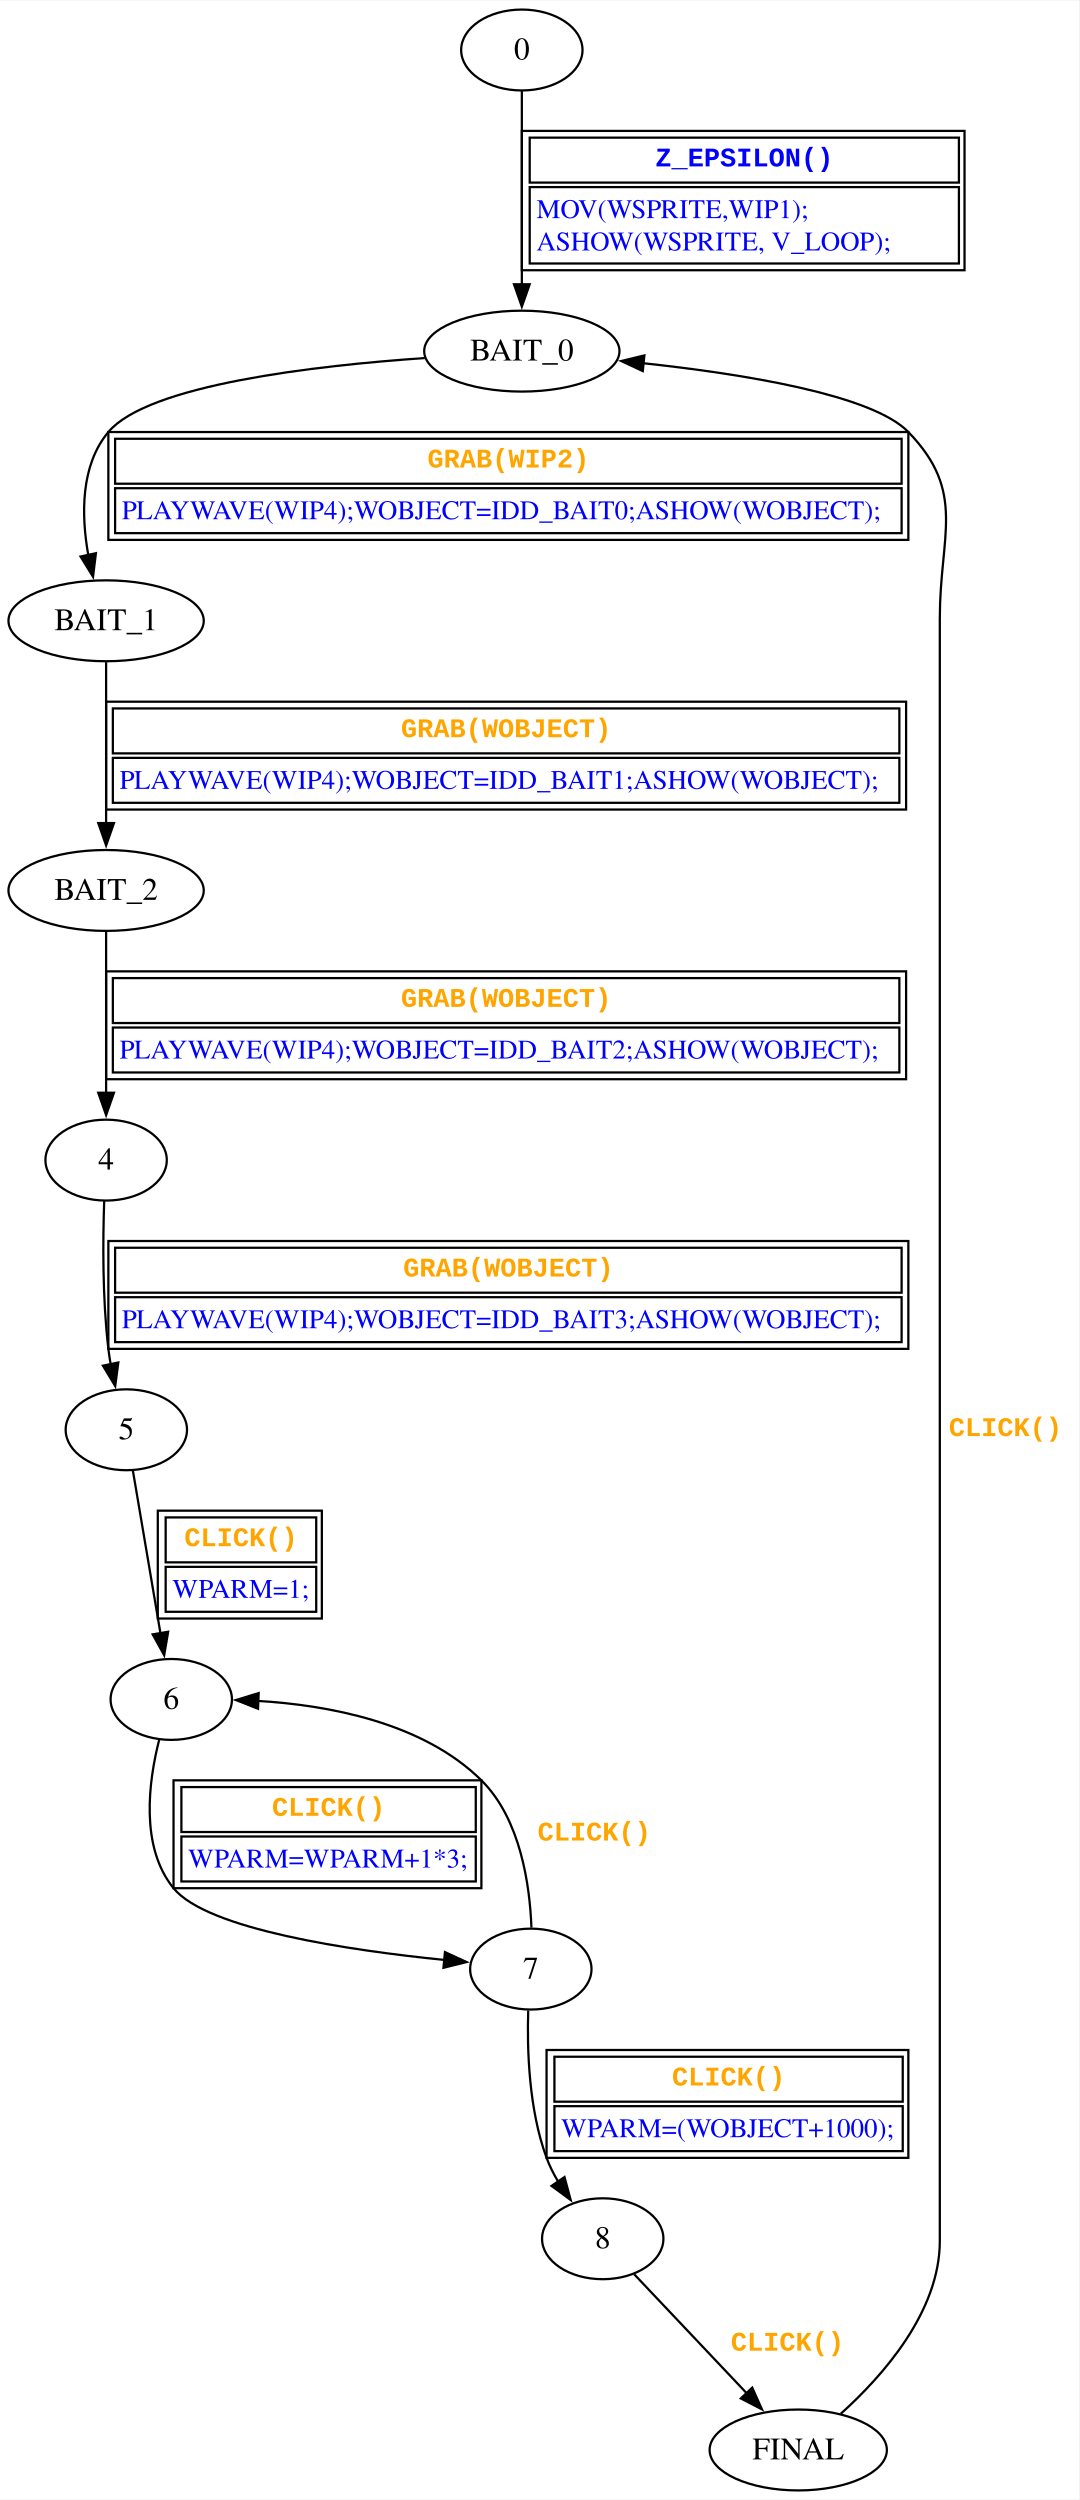
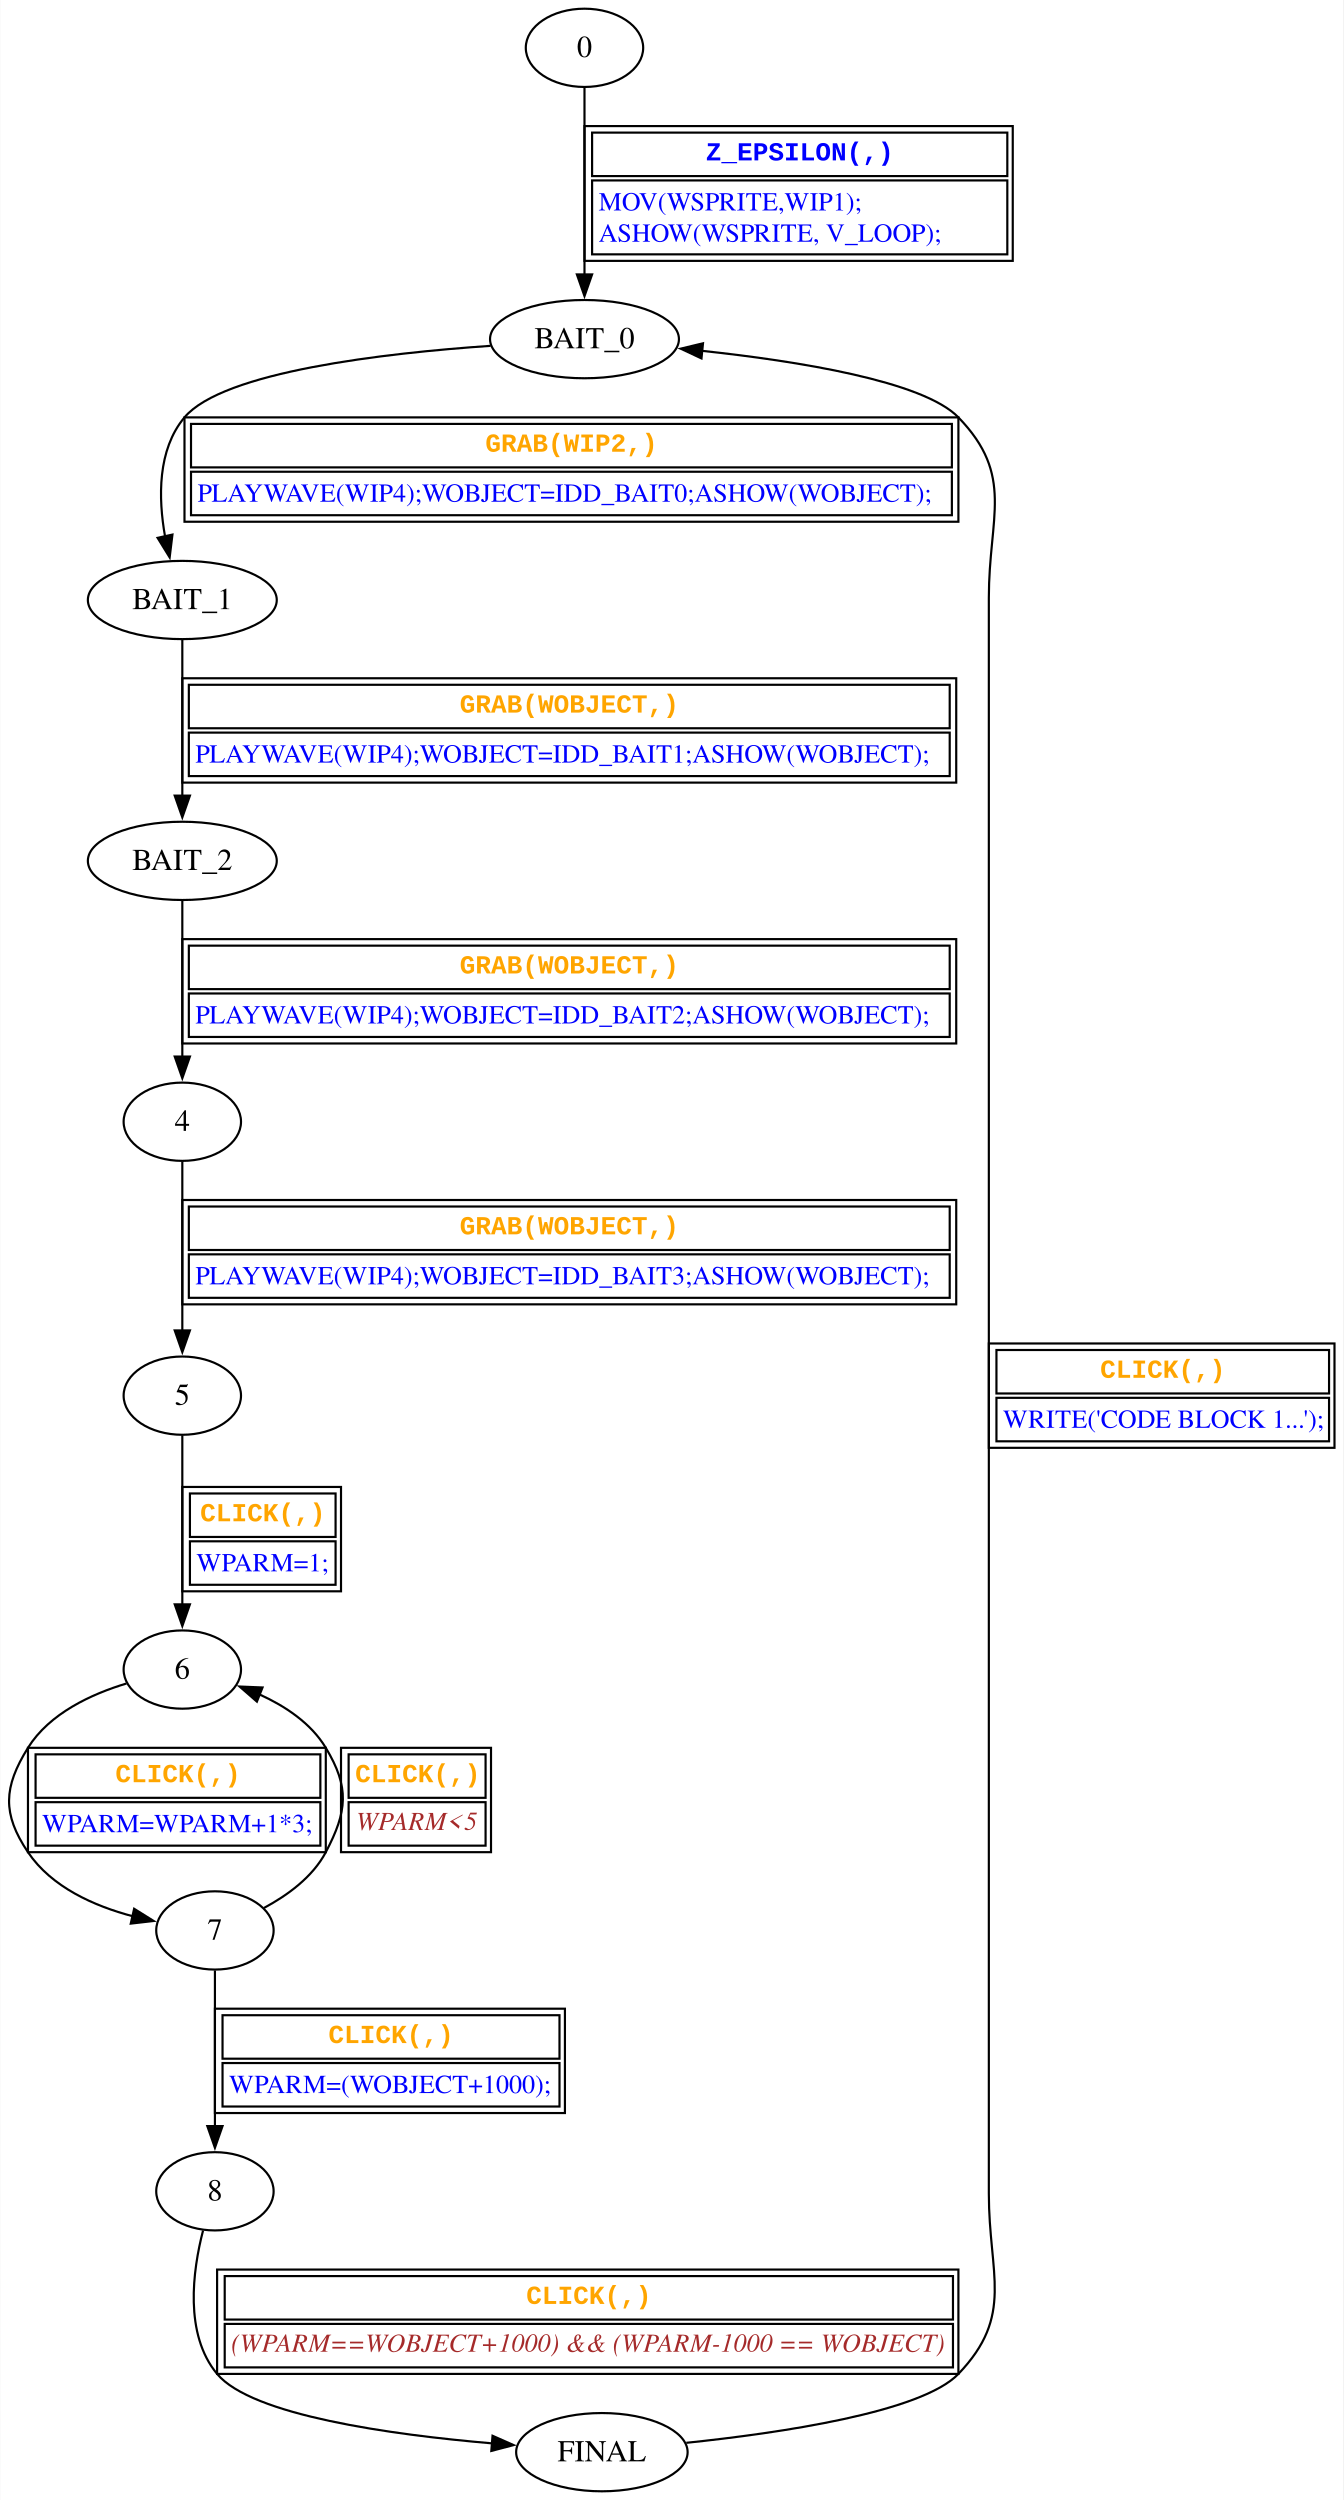
- <svg xmlns="http://www.w3.org/2000/svg" width="480pt" height="1112pt" viewBox="0.00 0.00 480.22 1112.00">
-   <g id="graph0" class="graph" transform="scale(1 1) rotate(0) translate(4 1108)">
-     <polygon fill="white" stroke="none" points="-4,4 -4,-1108 476.22,-1108 476.22,4 -4,4" />
+ <svg xmlns="http://www.w3.org/2000/svg" width="618pt" height="1150pt" viewBox="0.00 0.00 617.73 1150.00">
+   <g id="graph0" class="graph" transform="scale(1 1) rotate(0) translate(4 1146)">
+     <polygon fill="white" stroke="none" points="-4,4 -4,-1146 613.73,-1146 613.73,4 -4,4" />
    <g id="node1" class="node">
-       <ellipse fill="none" stroke="black" cx="228.22" cy="-1086" rx="27" ry="18" />
-       <text text-anchor="middle" x="228.22" y="-1081.8" font-family="Times,serif" font-size="14.00">0</text>
+       <ellipse fill="none" stroke="black" cx="264.73" cy="-1124" rx="27" ry="18" />
+       <text text-anchor="middle" x="264.73" y="-1119.8" font-family="Times,serif" font-size="14.00">0</text>
    </g>
    <g id="node2" class="node">
-       <ellipse fill="none" stroke="black" cx="228.22" cy="-952" rx="43.45" ry="18" />
-       <text text-anchor="middle" x="228.22" y="-947.8" font-family="Times,serif" font-size="14.00">BAIT_0</text>
+       <ellipse fill="none" stroke="black" cx="264.73" cy="-990" rx="43.45" ry="18" />
+       <text text-anchor="middle" x="264.73" y="-985.8" font-family="Times,serif" font-size="14.00">BAIT_0</text>
    </g>
    <g id="edge1" class="edge">
-       <path fill="none" stroke="black" d="M228.22,-1067.74C228.22,-1045.9 228.22,-1007.98 228.22,-981.74" />
-       <polygon fill="black" stroke="black" points="231.72,-981.77 228.22,-971.77 224.72,-981.77 231.72,-981.77" />
-       <polygon fill="none" stroke="black" points="231.72,-1027 231.72,-1047 422.72,-1047 422.72,-1027 231.72,-1027" />
-       <text text-anchor="start" x="287.62" y="-1034.2" font-family="Courier New" font-weight="bold" font-size="12.00" fill="blue">Z_EPSILON()</text>
-       <polygon fill="none" stroke="black" points="231.72,-991 231.72,-1025 422.72,-1025 422.72,-991 231.72,-991" />
-       <text text-anchor="start" x="234.72" y="-1011.2" font-family="Times,serif" font-size="12.00" fill="blue">MOV(WSPRITE,WIP1);</text>
-       <text text-anchor="start" x="234.72" y="-996.8" font-family="Times,serif" font-size="12.00" fill="blue">         ASHOW(WSPRITE, V_LOOP);</text>
-       <polygon fill="none" stroke="black" points="228.22,-988 228.22,-1050 425.22,-1050 425.22,-988 228.22,-988" />
+       <path fill="none" stroke="black" d="M264.73,-1105.74C264.73,-1083.9 264.73,-1045.98 264.73,-1019.74" />
+       <polygon fill="black" stroke="black" points="268.23,-1019.77 264.73,-1009.77 261.23,-1019.77 268.23,-1019.77" />
+       <polygon fill="none" stroke="black" points="268.23,-1065 268.23,-1085 459.23,-1085 459.23,-1065 268.23,-1065" />
+       <text text-anchor="start" x="320.52" y="-1072.2" font-family="Courier New" font-weight="bold" font-size="12.00" fill="blue">Z_EPSILON(,)</text>
+       <polygon fill="none" stroke="black" points="268.23,-1029 268.23,-1063 459.23,-1063 459.23,-1029 268.23,-1029" />
+       <text text-anchor="start" x="271.23" y="-1049.2" font-family="Times,serif" font-size="12.00" fill="blue">MOV(WSPRITE,WIP1);</text>
+       <text text-anchor="start" x="271.23" y="-1034.8" font-family="Times,serif" font-size="12.00" fill="blue">         ASHOW(WSPRITE, V_LOOP);</text>
+       <polygon fill="none" stroke="black" points="264.73,-1026 264.73,-1088 461.73,-1088 461.73,-1026 264.73,-1026" />
    </g>
    <g id="node9" class="node">
-       <ellipse fill="none" stroke="black" cx="43.22" cy="-832" rx="43.45" ry="18" />
-       <text text-anchor="middle" x="43.22" y="-827.8" font-family="Times,serif" font-size="14.00">BAIT_1</text>
+       <ellipse fill="none" stroke="black" cx="79.73" cy="-870" rx="43.45" ry="18" />
+       <text text-anchor="middle" x="79.73" y="-865.8" font-family="Times,serif" font-size="14.00">BAIT_1</text>
    </g>
    <g id="edge8" class="edge">
-       <path fill="none" stroke="black" d="M185.03,-948.92C136.41,-945.57 61.87,-937.06 44.22,-916 31.76,-901.12 32.13,-878.92 35.29,-861.22" />
-       <polygon fill="black" stroke="black" points="38.68,-862.09 37.4,-851.58 31.84,-860.6 38.68,-862.09" />
-       <polygon fill="none" stroke="black" points="47.22,-893 47.22,-913 397.22,-913 397.22,-893 47.22,-893" />
-       <text text-anchor="start" x="186.22" y="-900.2" font-family="Courier New" font-weight="bold" font-size="12.00" fill="orange">GRAB(WIP2)</text>
-       <polygon fill="none" stroke="black" points="47.22,-871 47.22,-891 397.22,-891 397.22,-871 47.22,-871" />
-       <text text-anchor="start" x="50.22" y="-877.2" font-family="Times,serif" font-size="12.00" fill="blue">PLAYWAVE(WIP4);WOBJECT=IDD_BAIT0;ASHOW(WOBJECT);</text>
-       <polygon fill="none" stroke="black" points="44.22,-868 44.22,-916 400.22,-916 400.22,-868 44.22,-868" />
+       <path fill="none" stroke="black" d="M221.54,-986.92C172.91,-983.57 98.38,-975.06 80.73,-954 68.26,-939.12 68.64,-916.92 71.79,-899.22" />
+       <polygon fill="black" stroke="black" points="75.19,-900.09 73.91,-889.58 68.35,-898.6 75.19,-900.09" />
+       <polygon fill="none" stroke="black" points="83.73,-931 83.73,-951 433.73,-951 433.73,-931 83.73,-931" />
+       <text text-anchor="start" x="219.12" y="-938.2" font-family="Courier New" font-weight="bold" font-size="12.00" fill="orange">GRAB(WIP2,)</text>
+       <polygon fill="none" stroke="black" points="83.73,-909 83.73,-929 433.73,-929 433.73,-909 83.73,-909" />
+       <text text-anchor="start" x="86.73" y="-915.2" font-family="Times,serif" font-size="12.00" fill="blue">PLAYWAVE(WIP4);WOBJECT=IDD_BAIT0;ASHOW(WOBJECT);</text>
+       <polygon fill="none" stroke="black" points="80.73,-906 80.73,-954 436.73,-954 436.73,-906 80.73,-906" />
    </g>
    <g id="node3" class="node">
-       <ellipse fill="none" stroke="black" cx="43.22" cy="-592" rx="27" ry="18" />
-       <text text-anchor="middle" x="43.22" y="-587.8" font-family="Times,serif" font-size="14.00">4</text>
+       <ellipse fill="none" stroke="black" cx="79.73" cy="-630" rx="27" ry="18" />
+       <text text-anchor="middle" x="79.73" y="-625.8" font-family="Times,serif" font-size="14.00">4</text>
    </g>
    <g id="node4" class="node">
-       <ellipse fill="none" stroke="black" cx="52.22" cy="-472" rx="27" ry="18" />
-       <text text-anchor="middle" x="52.22" y="-467.8" font-family="Times,serif" font-size="14.00">5</text>
+       <ellipse fill="none" stroke="black" cx="79.73" cy="-504" rx="27" ry="18" />
+       <text text-anchor="middle" x="79.73" y="-499.8" font-family="Times,serif" font-size="14.00">5</text>
    </g>
    <g id="edge2" class="edge">
-       <path fill="none" stroke="black" d="M42.37,-573.76C41.78,-556.93 41.53,-530.61 44.22,-508 44.49,-505.77 44.84,-503.48 45.24,-501.18" />
-       <polygon fill="black" stroke="black" points="48.66,-501.95 47.27,-491.44 41.8,-500.52 48.66,-501.95" />
-       <polygon fill="none" stroke="black" points="47.22,-533 47.22,-553 397.22,-553 397.22,-533 47.22,-533" />
-       <text text-anchor="start" x="175.42" y="-540.2" font-family="Courier New" font-weight="bold" font-size="12.00" fill="orange">GRAB(WOBJECT)</text>
-       <polygon fill="none" stroke="black" points="47.22,-511 47.22,-531 397.22,-531 397.22,-511 47.22,-511" />
-       <text text-anchor="start" x="50.22" y="-517.2" font-family="Times,serif" font-size="12.00" fill="blue">PLAYWAVE(WIP4);WOBJECT=IDD_BAIT3;ASHOW(WOBJECT);</text>
-       <polygon fill="none" stroke="black" points="44.22,-508 44.22,-556 400.22,-556 400.22,-508 44.22,-508" />
+       <path fill="none" stroke="black" d="M79.73,-611.76C79.73,-591.61 79.73,-557.94 79.73,-533.8" />
+       <polygon fill="black" stroke="black" points="83.23,-534.01 79.73,-524.01 76.23,-534.01 83.23,-534.01" />
+       <polygon fill="none" stroke="black" points="82.73,-571 82.73,-591 432.73,-591 432.73,-571 82.73,-571" />
+       <text text-anchor="start" x="207.32" y="-578.2" font-family="Courier New" font-weight="bold" font-size="12.00" fill="orange">GRAB(WOBJECT,)</text>
+       <polygon fill="none" stroke="black" points="82.73,-549 82.73,-569 432.73,-569 432.73,-549 82.73,-549" />
+       <text text-anchor="start" x="85.73" y="-555.2" font-family="Times,serif" font-size="12.00" fill="blue">PLAYWAVE(WIP4);WOBJECT=IDD_BAIT3;ASHOW(WOBJECT);</text>
+       <polygon fill="none" stroke="black" points="79.73,-546 79.73,-594 435.73,-594 435.73,-546 79.73,-546" />
    </g>
    <g id="node5" class="node">
-       <ellipse fill="none" stroke="black" cx="72.22" cy="-352" rx="27" ry="18" />
-       <text text-anchor="middle" x="72.22" y="-347.8" font-family="Times,serif" font-size="14.00">6</text>
+       <ellipse fill="none" stroke="black" cx="79.73" cy="-378" rx="27" ry="18" />
+       <text text-anchor="middle" x="79.73" y="-373.8" font-family="Times,serif" font-size="14.00">6</text>
    </g>
    <g id="edge3" class="edge">
-       <path fill="none" stroke="black" d="M55.13,-453.84C58.35,-434.88 63.57,-404.03 67.4,-381.44" />
-       <polygon fill="black" stroke="black" points="70.84,-382.12 69.06,-371.67 63.94,-380.95 70.84,-382.12" />
-       <polygon fill="none" stroke="black" points="69.72,-413 69.72,-433 136.72,-433 136.72,-413 69.72,-413" />
-       <text text-anchor="start" x="78.02" y="-420.2" font-family="Courier New" font-weight="bold" font-size="12.00" fill="orange">CLICK()</text>
-       <polygon fill="none" stroke="black" points="69.72,-391 69.72,-411 136.72,-411 136.72,-391 69.72,-391" />
-       <text text-anchor="start" x="72.72" y="-397.2" font-family="Times,serif" font-size="12.00" fill="blue">WPARM=1;</text>
-       <polygon fill="none" stroke="black" points="66.22,-388 66.22,-436 139.22,-436 139.22,-388 66.22,-388" />
+       <path fill="none" stroke="black" d="M79.73,-485.76C79.73,-465.61 79.73,-431.94 79.73,-407.8" />
+       <polygon fill="black" stroke="black" points="83.23,-408.01 79.73,-398.01 76.23,-408.01 83.23,-408.01" />
+       <polygon fill="none" stroke="black" points="83.23,-439 83.23,-459 150.23,-459 150.23,-439 83.23,-439" />
+       <text text-anchor="start" x="87.93" y="-446.2" font-family="Courier New" font-weight="bold" font-size="12.00" fill="orange">CLICK(,)</text>
+       <polygon fill="none" stroke="black" points="83.23,-417 83.23,-437 150.23,-437 150.23,-417 83.23,-417" />
+       <text text-anchor="start" x="86.23" y="-423.2" font-family="Times,serif" font-size="12.00" fill="blue">WPARM=1;</text>
+       <polygon fill="none" stroke="black" points="79.73,-414 79.73,-462 152.73,-462 152.73,-414 79.73,-414" />
    </g>
    <g id="node6" class="node">
-       <ellipse fill="none" stroke="black" cx="232.22" cy="-232" rx="27" ry="18" />
-       <text text-anchor="middle" x="232.22" y="-227.8" font-family="Times,serif" font-size="14.00">7</text>
+       <ellipse fill="none" stroke="black" cx="94.73" cy="-258" rx="27" ry="18" />
+       <text text-anchor="middle" x="94.73" y="-253.8" font-family="Times,serif" font-size="14.00">7</text>
    </g>
    <g id="edge4" class="edge">
-       <path fill="none" stroke="black" d="M66.82,-333.98C62.14,-315.59 58.21,-286.44 73.22,-268 88.19,-249.61 151.8,-240.3 193.89,-236.06" />
-       <polygon fill="black" stroke="black" points="194,-239.56 203.62,-235.13 193.34,-232.59 194,-239.56" />
-       <polygon fill="none" stroke="black" points="76.72,-293 76.72,-313 207.72,-313 207.72,-293 76.72,-293" />
-       <text text-anchor="start" x="117.02" y="-300.2" font-family="Courier New" font-weight="bold" font-size="12.00" fill="orange">CLICK()</text>
-       <polygon fill="none" stroke="black" points="76.72,-271 76.72,-291 207.72,-291 207.72,-271 76.72,-271" />
-       <text text-anchor="start" x="79.72" y="-277.2" font-family="Times,serif" font-size="12.00" fill="blue">WPARM=WPARM+1*3;</text>
-       <polygon fill="none" stroke="black" points="73.22,-268 73.22,-316 210.22,-316 210.22,-268 73.22,-268" />
+       <path fill="none" stroke="black" d="M54.06,-371.6C38.02,-366.76 18.6,-357.87 8.73,-342 -2.54,-323.88 -3.18,-311.7 8.73,-294 19.56,-277.9 39.21,-269.21 56.99,-264.51" />
+       <polygon fill="black" stroke="black" points="57.56,-267.97 66.54,-262.35 56.01,-261.14 57.56,-267.97" />
+       <polygon fill="none" stroke="black" points="12.23,-319 12.23,-339 143.23,-339 143.23,-319 12.23,-319" />
+       <text text-anchor="start" x="48.93" y="-326.2" font-family="Courier New" font-weight="bold" font-size="12.00" fill="orange">CLICK(,)</text>
+       <polygon fill="none" stroke="black" points="12.23,-297 12.23,-317 143.23,-317 143.23,-297 12.23,-297" />
+       <text text-anchor="start" x="15.23" y="-303.2" font-family="Times,serif" font-size="12.00" fill="blue">WPARM=WPARM+1*3;</text>
+       <polygon fill="none" stroke="black" points="8.73,-294 8.73,-342 145.73,-342 145.73,-294 8.73,-294" />
    </g>
    <g id="edge5" class="edge">
-       <path fill="none" stroke="black" d="M232.49,-250.45C231.79,-269.22 227.71,-298.7 210.22,-316 184.05,-341.9 141.61,-349.51 110.69,-351.34" />
-       <polygon fill="black" stroke="black" points="110.83,-347.83 100.98,-351.73 111.11,-354.83 110.83,-347.83" />
-       <text text-anchor="start" x="235.22" y="-289.2" font-family="Courier New" font-weight="bold" font-size="12.00" fill="orange">CLICK()</text>
+       <path fill="none" stroke="black" d="M117.27,-268.34C127.95,-274.05 139.68,-282.5 145.73,-294 155.67,-312.88 156.73,-323.72 145.73,-342 138.92,-353.32 127.09,-361.17 115.3,-366.52" />
+       <polygon fill="black" stroke="black" points="114.04,-363.25 106.05,-370.2 116.63,-369.76 114.04,-363.25" />
+       <polygon fill="none" stroke="black" points="156.23,-319 156.23,-339 219.23,-339 219.23,-319 156.23,-319" />
+       <text text-anchor="start" x="159.23" y="-326.2" font-family="Courier New" font-weight="bold" font-size="12.00" fill="orange">CLICK(,)</text>
+       <polygon fill="none" stroke="black" points="156.23,-297 156.23,-317 219.23,-317 219.23,-297 156.23,-297" />
+       <text text-anchor="start" x="159.69" y="-304.2" font-family="Times,serif" font-style="italic" font-size="12.00" fill="brown">WPARM&lt;5</text>
+       <polygon fill="none" stroke="black" points="152.73,-294 152.73,-342 221.73,-342 221.73,-294 152.73,-294" />
    </g>
    <g id="node7" class="node">
-       <ellipse fill="none" stroke="black" cx="264.22" cy="-112" rx="27" ry="18" />
-       <text text-anchor="middle" x="264.22" y="-107.8" font-family="Times,serif" font-size="14.00">8</text>
+       <ellipse fill="none" stroke="black" cx="94.73" cy="-138" rx="27" ry="18" />
+       <text text-anchor="middle" x="94.73" y="-133.8" font-family="Times,serif" font-size="14.00">8</text>
    </g>
    <g id="edge6" class="edge">
-       <path fill="none" stroke="black" d="M231.06,-213.58C230.51,-196.37 231.29,-169.58 239.22,-148 240.58,-144.31 242.43,-140.66 244.52,-137.19" />
-       <polygon fill="black" stroke="black" points="247.2,-139.47 249.96,-129.25 241.43,-135.52 247.2,-139.47" />
-       <polygon fill="none" stroke="black" points="242.72,-173 242.72,-193 397.72,-193 397.72,-173 242.72,-173" />
-       <text text-anchor="start" x="295.02" y="-180.2" font-family="Courier New" font-weight="bold" font-size="12.00" fill="orange">CLICK()</text>
-       <polygon fill="none" stroke="black" points="242.72,-151 242.72,-171 397.72,-171 397.72,-151 242.72,-151" />
-       <text text-anchor="start" x="245.72" y="-157.2" font-family="Times,serif" font-size="12.00" fill="blue">WPARM=(WOBJECT+1000);</text>
-       <polygon fill="none" stroke="black" points="239.22,-148 239.22,-196 400.22,-196 400.22,-148 239.22,-148" />
+       <path fill="none" stroke="black" d="M94.73,-239.59C94.73,-220.68 94.73,-190.17 94.73,-167.7" />
+       <polygon fill="black" stroke="black" points="98.23,-168 94.73,-158 91.23,-168 98.23,-168" />
+       <polygon fill="none" stroke="black" points="98.23,-199 98.23,-219 253.23,-219 253.23,-199 98.23,-199" />
+       <text text-anchor="start" x="146.93" y="-206.2" font-family="Courier New" font-weight="bold" font-size="12.00" fill="orange">CLICK(,)</text>
+       <polygon fill="none" stroke="black" points="98.23,-177 98.23,-197 253.23,-197 253.23,-177 98.23,-177" />
+       <text text-anchor="start" x="101.23" y="-183.2" font-family="Times,serif" font-size="12.00" fill="blue">WPARM=(WOBJECT+1000);</text>
+       <polygon fill="none" stroke="black" points="94.73,-174 94.73,-222 255.73,-222 255.73,-174 94.73,-174" />
    </g>
    <g id="node8" class="node">
-       <ellipse fill="none" stroke="black" cx="351.22" cy="-18" rx="39.44" ry="18" />
-       <text text-anchor="middle" x="351.22" y="-13.8" font-family="Times,serif" font-size="14.00">FINAL</text>
+       <ellipse fill="none" stroke="black" cx="272.73" cy="-18" rx="39.44" ry="18" />
+       <text text-anchor="middle" x="272.73" y="-13.8" font-family="Times,serif" font-size="14.00">FINAL</text>
    </g>
    <g id="edge7" class="edge">
-       <path fill="none" stroke="black" d="M278.2,-96.22C291.7,-81.94 312.38,-60.08 328.29,-43.25" />
-       <polygon fill="black" stroke="black" points="330.74,-45.75 335.07,-36.08 325.66,-40.94 330.74,-45.75" />
-       <text text-anchor="start" x="321.22" y="-62.2" font-family="Courier New" font-weight="bold" font-size="12.00" fill="orange">CLICK()</text>
+       <path fill="none" stroke="black" d="M89.26,-119.92C84.5,-101.48 80.52,-72.28 95.73,-54 111.61,-34.91 175.72,-26.04 222.23,-22.05" />
+       <polygon fill="black" stroke="black" points="222.43,-25.55 232.12,-21.26 221.87,-18.57 222.43,-25.55" />
+       <polygon fill="none" stroke="black" points="99.23,-79 99.23,-99 434.23,-99 434.23,-79 99.23,-79" />
+       <text text-anchor="start" x="237.93" y="-86.2" font-family="Courier New" font-weight="bold" font-size="12.00" fill="orange">CLICK(,)</text>
+       <polygon fill="none" stroke="black" points="99.23,-57 99.23,-77 434.23,-77 434.23,-57 99.23,-57" />
+       <text text-anchor="start" x="102.23" y="-64.2" font-family="Times,serif" font-style="italic" font-size="12.00" fill="brown">(WPARM==WOBJECT+1000) &amp;&amp; (WPARM-1000 == WOBJECT)</text>
+       <polygon fill="none" stroke="black" points="95.73,-54 95.73,-102 436.73,-102 436.73,-54 95.73,-54" />
    </g>
    <g id="edge11" class="edge">
-       <path fill="none" stroke="black" d="M370.13,-34.11C388.68,-50.78 414.22,-79.45 414.22,-111 414.22,-833 414.22,-833 414.22,-833 414.22,-870.41 426.23,-889.11 400.22,-916 384.1,-932.68 326.32,-941.9 282.13,-946.63" />
-       <polygon fill="black" stroke="black" points="282.04,-943.12 272.45,-947.61 282.75,-950.09 282.04,-943.12" />
-       <text text-anchor="start" x="418.22" y="-469.2" font-family="Courier New" font-weight="bold" font-size="12.00" fill="orange">CLICK()</text>
+       <path fill="none" stroke="black" d="M311.55,-22.3C354.47,-26.78 419.81,-36.34 436.73,-54 462.61,-81.02 450.73,-99.59 450.73,-137 450.73,-871 450.73,-871 450.73,-871 450.73,-908.41 462.73,-927.11 436.73,-954 420.61,-970.68 362.83,-979.9 318.64,-984.63" />
+       <polygon fill="black" stroke="black" points="318.55,-981.12 308.95,-985.61 319.25,-988.09 318.55,-981.12" />
+       <polygon fill="none" stroke="black" points="454.23,-505 454.23,-525 607.23,-525 607.23,-505 454.23,-505" />
+       <text text-anchor="start" x="501.93" y="-512.2" font-family="Courier New" font-weight="bold" font-size="12.00" fill="orange">CLICK(,)</text>
+       <polygon fill="none" stroke="black" points="454.23,-483 454.23,-503 607.23,-503 607.23,-483 454.23,-483" />
+       <text text-anchor="start" x="457.23" y="-489.2" font-family="Times,serif" font-size="12.00" fill="blue">WRITE('CODE BLOCK 1...');</text>
+       <polygon fill="none" stroke="black" points="450.73,-480 450.73,-528 609.73,-528 609.73,-480 450.73,-480" />
    </g>
    <g id="node10" class="node">
-       <ellipse fill="none" stroke="black" cx="43.22" cy="-712" rx="43.45" ry="18" />
-       <text text-anchor="middle" x="43.22" y="-707.8" font-family="Times,serif" font-size="14.00">BAIT_2</text>
+       <ellipse fill="none" stroke="black" cx="79.73" cy="-750" rx="43.45" ry="18" />
+       <text text-anchor="middle" x="79.73" y="-745.8" font-family="Times,serif" font-size="14.00">BAIT_2</text>
    </g>
    <g id="edge9" class="edge">
-       <path fill="none" stroke="black" d="M43.22,-813.59C43.22,-794.68 43.22,-764.17 43.22,-741.7" />
-       <polygon fill="black" stroke="black" points="46.72,-742 43.22,-732 39.72,-742 46.72,-742" />
-       <polygon fill="none" stroke="black" points="46.22,-773 46.22,-793 396.22,-793 396.22,-773 46.22,-773" />
-       <text text-anchor="start" x="174.42" y="-780.2" font-family="Courier New" font-weight="bold" font-size="12.00" fill="orange">GRAB(WOBJECT)</text>
-       <polygon fill="none" stroke="black" points="46.22,-751 46.22,-771 396.22,-771 396.22,-751 46.22,-751" />
-       <text text-anchor="start" x="49.22" y="-757.2" font-family="Times,serif" font-size="12.00" fill="blue">PLAYWAVE(WIP4);WOBJECT=IDD_BAIT1;ASHOW(WOBJECT);</text>
-       <polygon fill="none" stroke="black" points="43.22,-748 43.22,-796 399.22,-796 399.22,-748 43.22,-748" />
+       <path fill="none" stroke="black" d="M79.73,-851.59C79.73,-832.68 79.73,-802.17 79.73,-779.7" />
+       <polygon fill="black" stroke="black" points="83.23,-780 79.73,-770 76.23,-780 83.23,-780" />
+       <polygon fill="none" stroke="black" points="82.73,-811 82.73,-831 432.73,-831 432.73,-811 82.73,-811" />
+       <text text-anchor="start" x="207.32" y="-818.2" font-family="Courier New" font-weight="bold" font-size="12.00" fill="orange">GRAB(WOBJECT,)</text>
+       <polygon fill="none" stroke="black" points="82.73,-789 82.73,-809 432.73,-809 432.73,-789 82.73,-789" />
+       <text text-anchor="start" x="85.73" y="-795.2" font-family="Times,serif" font-size="12.00" fill="blue">PLAYWAVE(WIP4);WOBJECT=IDD_BAIT1;ASHOW(WOBJECT);</text>
+       <polygon fill="none" stroke="black" points="79.73,-786 79.73,-834 435.73,-834 435.73,-786 79.73,-786" />
    </g>
    <g id="edge10" class="edge">
-       <path fill="none" stroke="black" d="M43.22,-693.59C43.22,-674.68 43.22,-644.17 43.22,-621.7" />
-       <polygon fill="black" stroke="black" points="46.72,-622 43.22,-612 39.72,-622 46.72,-622" />
-       <polygon fill="none" stroke="black" points="46.22,-653 46.22,-673 396.22,-673 396.22,-653 46.22,-653" />
-       <text text-anchor="start" x="174.42" y="-660.2" font-family="Courier New" font-weight="bold" font-size="12.00" fill="orange">GRAB(WOBJECT)</text>
-       <polygon fill="none" stroke="black" points="46.22,-631 46.22,-651 396.22,-651 396.22,-631 46.22,-631" />
-       <text text-anchor="start" x="49.22" y="-637.2" font-family="Times,serif" font-size="12.00" fill="blue">PLAYWAVE(WIP4);WOBJECT=IDD_BAIT2;ASHOW(WOBJECT);</text>
-       <polygon fill="none" stroke="black" points="43.22,-628 43.22,-676 399.22,-676 399.22,-628 43.22,-628" />
+       <path fill="none" stroke="black" d="M79.73,-731.59C79.73,-712.68 79.73,-682.17 79.73,-659.7" />
+       <polygon fill="black" stroke="black" points="83.23,-660 79.73,-650 76.23,-660 83.23,-660" />
+       <polygon fill="none" stroke="black" points="82.73,-691 82.73,-711 432.73,-711 432.73,-691 82.73,-691" />
+       <text text-anchor="start" x="207.32" y="-698.2" font-family="Courier New" font-weight="bold" font-size="12.00" fill="orange">GRAB(WOBJECT,)</text>
+       <polygon fill="none" stroke="black" points="82.73,-669 82.73,-689 432.73,-689 432.73,-669 82.73,-669" />
+       <text text-anchor="start" x="85.73" y="-675.2" font-family="Times,serif" font-size="12.00" fill="blue">PLAYWAVE(WIP4);WOBJECT=IDD_BAIT2;ASHOW(WOBJECT);</text>
+       <polygon fill="none" stroke="black" points="79.73,-666 79.73,-714 435.73,-714 435.73,-666 79.73,-666" />
    </g>
  </g>
</svg>
